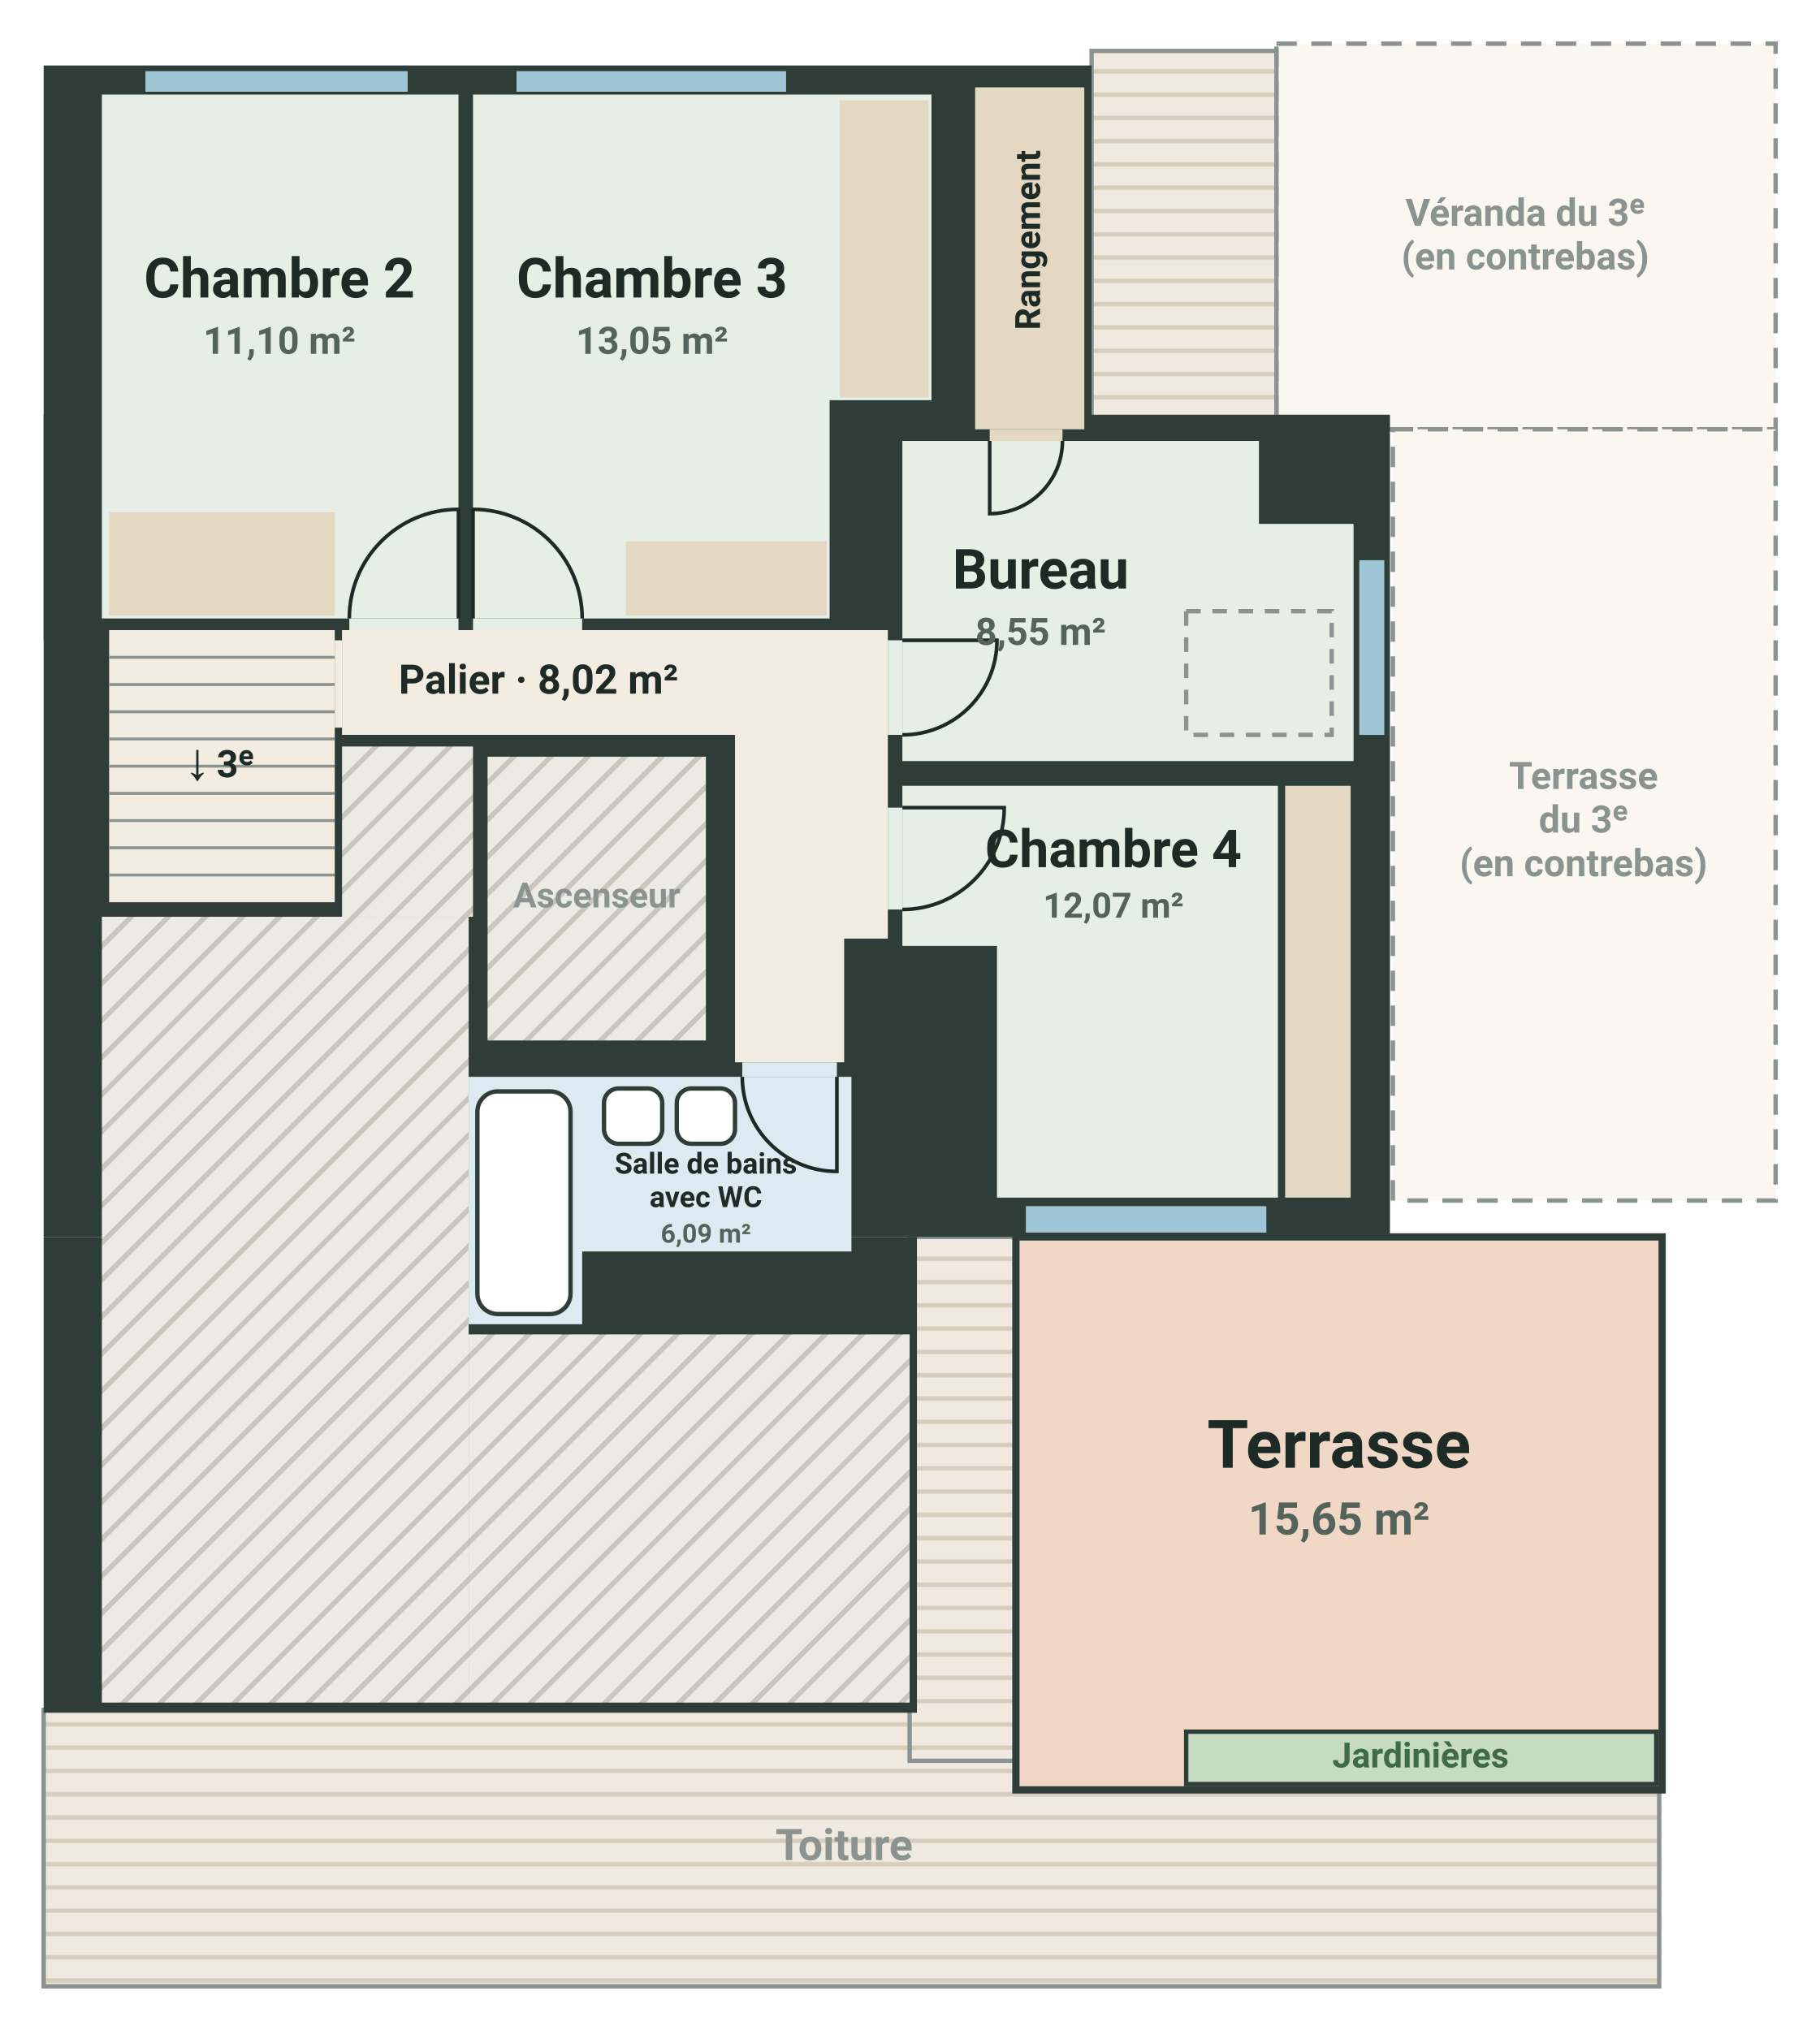
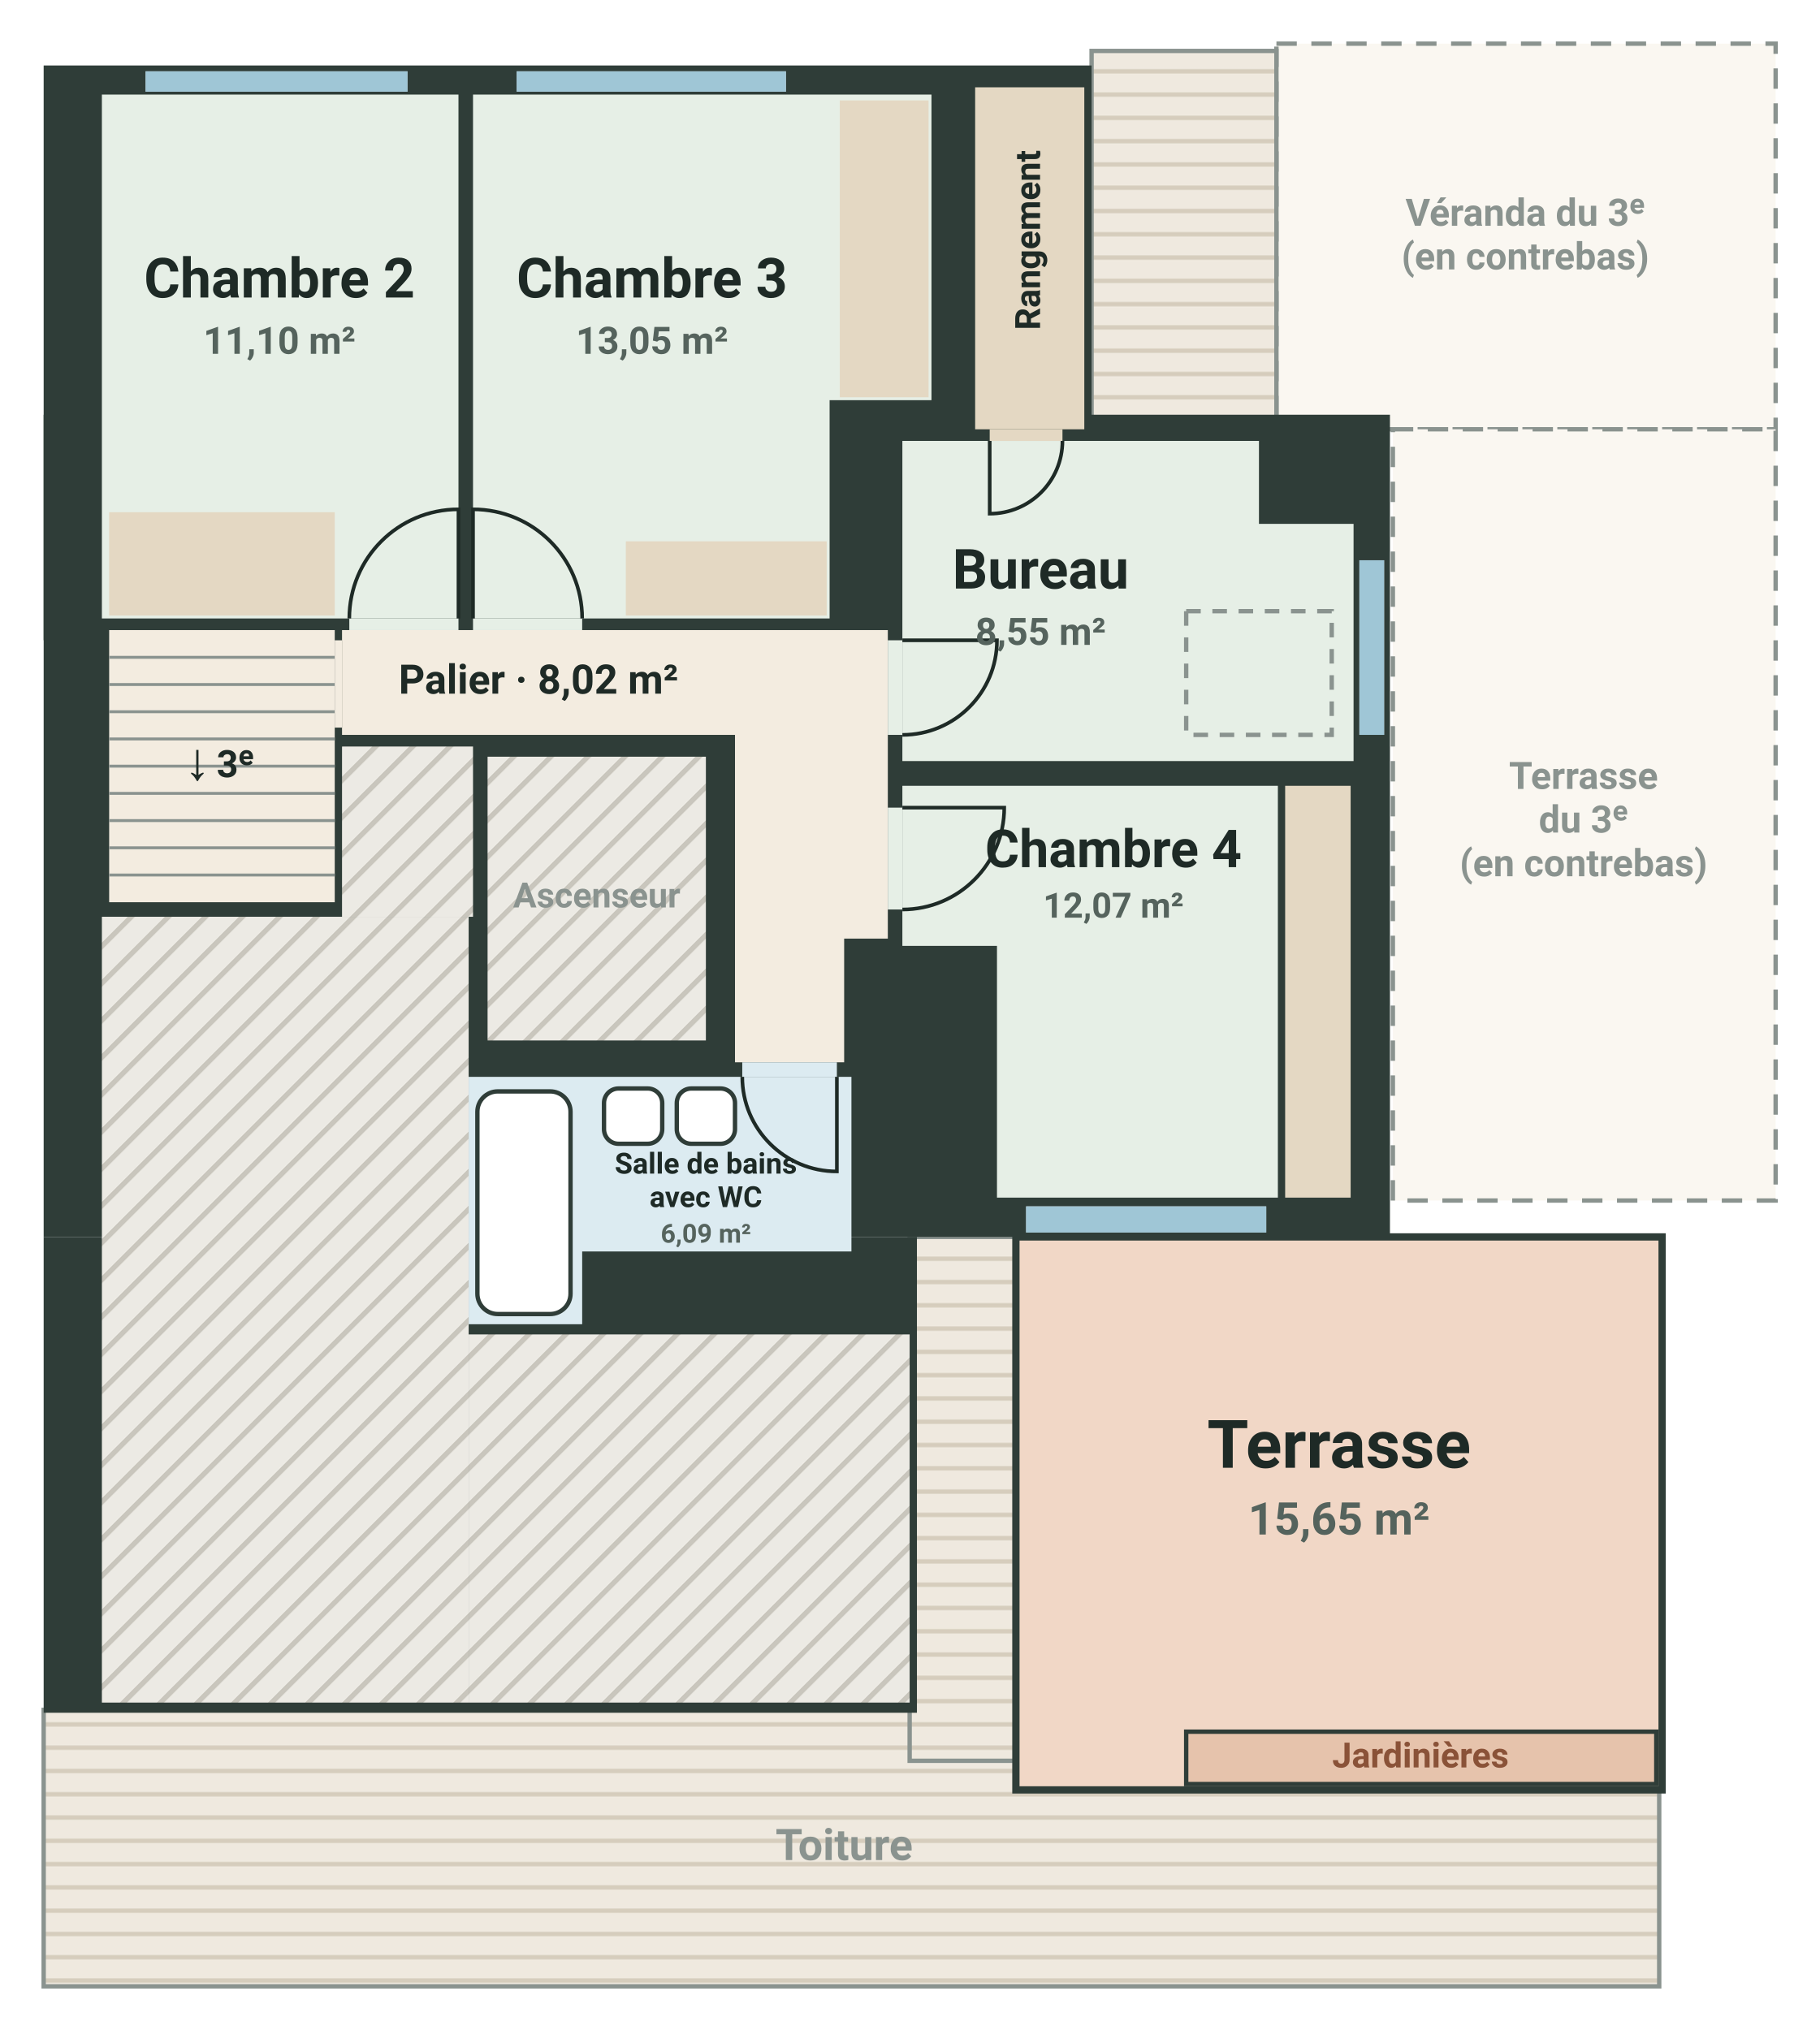
<svg xmlns="http://www.w3.org/2000/svg" viewBox="420 135 1250 1395" width="1250" height="1395" font-family="Manrope, 'Segoe UI', Roboto, Helvetica, Arial, sans-serif">
  <defs>
    <pattern id="hachures" width="18" height="18" patternUnits="userSpaceOnUse" patternTransform="rotate(45)">
      <rect width="18" height="18" fill="#eceae4" />
      <line x1="0" y1="0" x2="0" y2="18" stroke="#c9c6bd" stroke-width="7" />
    </pattern>
    <pattern id="toit" width="16" height="16" patternUnits="userSpaceOnUse">
      <rect width="16" height="16" fill="#efe9df" />
      <line x1="0" y1="8" x2="16" y2="8" stroke="#d6cdbd" stroke-width="3" />
    </pattern>
  </defs>
  <rect width="1674" height="1845" fill="#ffffff" />
  <rect x="1297" y="165" width="343" height="265" fill="#faf7f1" stroke="#8a938f" stroke-width="3" stroke-dasharray="14 10" />
  <rect x="1377" y="430" width="263" height="530" fill="#faf7f1" stroke="#8a938f" stroke-width="3" stroke-dasharray="14 10" />
  <rect x="1170" y="170" width="127" height="255" fill="url(#toit)" stroke="#8a938f" stroke-width="3" />
  <rect x="450" y="1310" width="1110" height="190" fill="url(#toit)" stroke="#8a938f" stroke-width="3" />
  <rect x="1045" y="985" width="73" height="360" fill="url(#toit)" stroke="#8a938f" stroke-width="3" />
  <rect x="1118" y="985" width="444" height="380" fill="#f1d7c6" stroke="#2f3d38" stroke-width="5" />
-   <rect x="1235" y="1325" width="323" height="36" fill="#c5dcc0" stroke="#2f3d38" stroke-width="3" />
+   <rect x="1235" y="1325" width="323" height="36" fill="#e6c3ac" stroke="#2f3d38" stroke-width="3" />
  <rect x="450" y="180" width="720" height="395" fill="#2f3d38" />
  <rect x="450" y="420" width="925" height="565" fill="#2f3d38" />
  <rect x="450" y="985" width="600" height="327" fill="#2f3d38" />
  <rect x="490" y="765" width="252" height="540" fill="url(#hachures)" />
  <rect x="742" y="1052" width="303" height="253" fill="url(#hachures)" />
  <rect x="655" y="648" width="90" height="117" fill="url(#hachures)" />
  <rect x="755" y="655" width="150" height="195" fill="url(#hachures)" />
  <text x="830" y="752" font-size="24" font-weight="600" fill="#8a938f" text-anchor="middle" dominant-baseline="middle">Ascenseur</text>
  <rect x="490" y="200" width="245" height="360" fill="#e6efe6" />
  <rect x="495" y="487" width="155" height="71" fill="#e4d8c3" />
  <polygon points="745,200 1060,200 1060,410 990,410 990,560 745,560" fill="#e6efe6" />
  <rect x="997" y="204" width="61" height="204" fill="#e4d8c3" />
  <rect x="850" y="507" width="138" height="51" fill="#e4d8c3" />
  <rect x="1090" y="195" width="75" height="235" fill="#e4d8c3" />
  <polygon points="655,568 1030,568 1030,780 1000,780 1000,865 925,865 925,640 655,640" fill="#f3ece0" />
  <rect x="495" y="568" width="155" height="187" fill="#f3ece0" />
  <line x1="495" y1="586.7" x2="650" y2="586.7" stroke="#8a938f" stroke-width="2" />
  <line x1="495" y1="605.4" x2="650" y2="605.4" stroke="#8a938f" stroke-width="2" />
  <line x1="495" y1="624.1" x2="650" y2="624.1" stroke="#8a938f" stroke-width="2" />
  <line x1="495" y1="642.8" x2="650" y2="642.8" stroke="#8a938f" stroke-width="2" />
  <line x1="495" y1="661.5" x2="650" y2="661.5" stroke="#8a938f" stroke-width="2" />
  <line x1="495" y1="680.2" x2="650" y2="680.2" stroke="#8a938f" stroke-width="2" />
  <line x1="495" y1="698.9" x2="650" y2="698.9" stroke="#8a938f" stroke-width="2" />
  <line x1="495" y1="717.6" x2="650" y2="717.6" stroke="#8a938f" stroke-width="2" />
  <line x1="495" y1="736.3" x2="650" y2="736.3" stroke="#8a938f" stroke-width="2" />
  <polygon points="1040,438 1285,438 1285,495 1350,495 1350,658 1040,658" fill="#e6efe6" />
  <polygon points="1040,675 1298,675 1298,958 1105,958 1105,785 1040,785" fill="#e6efe6" />
  <rect x="1303" y="675" width="45" height="283" fill="#e4d8c3" />
  <polygon points="742,875 1005,875 1005,995 820,995 820,1045 742,1045" fill="#dcebf1" />
  <rect x="520" y="184" width="180" height="14" fill="#ffffff" />
  <rect x="520" y="184" width="180" height="14" fill="#7fb3c8" opacity=".75" />
  <rect x="775" y="184" width="185" height="14" fill="#ffffff" />
  <rect x="775" y="184" width="185" height="14" fill="#7fb3c8" opacity=".75" />
  <rect x="1125" y="964" width="165" height="18" fill="#ffffff" />
  <rect x="1125" y="964" width="165" height="18" fill="#7fb3c8" opacity=".75" />
  <rect x="1354" y="520" width="17" height="120" fill="#ffffff" />
  <rect x="1354" y="520" width="17" height="120" fill="#7fb3c8" opacity=".75" />
  <rect x="1235" y="555" width="100" height="85" fill="none" stroke="#8a938f" stroke-width="3" stroke-dasharray="10 8" />
  <rect x="660" y="560" width="75" height="8" fill="#e6efe6" />
  <path d="M735,560 L735,485 A75,75 0 0 0 660,560" fill="none" stroke="#1e2a26" stroke-width="2.5" />
  <rect x="745" y="560" width="75" height="8" fill="#e6efe6" />
  <path d="M745,560 L745,485 A75,75 0 0 1 820,560" fill="none" stroke="#1e2a26" stroke-width="2.5" />
  <rect x="1030" y="575" width="10" height="65" fill="#e6efe6" />
  <path d="M1040,575 L1105,575 A65,65 0 0 1 1040,640" fill="none" stroke="#1e2a26" stroke-width="2.5" />
  <rect x="1030" y="690" width="10" height="70" fill="#e6efe6" />
  <path d="M1040,690 L1110,690 A70,70 0 0 1 1040,760" fill="none" stroke="#1e2a26" stroke-width="2.5" />
  <rect x="1100" y="430" width="50" height="8" fill="#e4d8c3" />
  <path d="M1100,438 L1100,488 A50,50 0 0 0 1150,438" fill="none" stroke="#1e2a26" stroke-width="2.5" />
  <rect x="930" y="865" width="65" height="10" fill="#dcebf1" />
  <path d="M995,875 L995,940 A65,65 0 0 1 930,875" fill="none" stroke="#1e2a26" stroke-width="2.5" />
  <rect x="650" y="575" width="5" height="60" fill="#f3ece0" />
  <rect x="748" y="885" width="64" height="153" fill="#ffffff" stroke="#2f3d38" stroke-width="3" rx="14" />
  <rect x="835" y="883" width="40" height="38" fill="#ffffff" stroke="#2f3d38" stroke-width="3" rx="10" />
  <rect x="885" y="883" width="40" height="38" fill="#ffffff" stroke="#2f3d38" stroke-width="3" rx="10" />
  <text x="612" y="329" font-size="38" font-weight="700" fill="#1e2a26" text-anchor="middle" dominant-baseline="middle">Chambre 2</text>
  <text x="612" y="371" font-size="26" font-weight="600" fill="#55635d" text-anchor="middle" dominant-baseline="middle">11,10 m²</text>
  <text x="868" y="329" font-size="38" font-weight="700" fill="#1e2a26" text-anchor="middle" dominant-baseline="middle">Chambre 3</text>
  <text x="868" y="371" font-size="26" font-weight="600" fill="#55635d" text-anchor="middle" dominant-baseline="middle">13,05 m²</text>
  <text x="1135" y="529" font-size="38" font-weight="700" fill="#1e2a26" text-anchor="middle" dominant-baseline="middle">Bureau</text>
  <text x="1135" y="571" font-size="26" font-weight="600" fill="#55635d" text-anchor="middle" dominant-baseline="middle">8,55 m²</text>
  <text x="1185" y="721" font-size="36" font-weight="700" fill="#1e2a26" text-anchor="middle" dominant-baseline="middle">Chambre 4</text>
  <text x="1185" y="759" font-size="24" font-weight="600" fill="#55635d" text-anchor="middle" dominant-baseline="middle">12,07 m²</text>
  <text x="790" y="604" font-size="28" font-weight="700" fill="#1e2a26" text-anchor="middle" dominant-baseline="middle">Palier · 8,02 m²</text>
  <text x="572" y="660" font-size="26" font-weight="700" fill="#1e2a26" text-anchor="middle" dominant-baseline="middle">↓ 3ᵉ</text>
  <text x="905" y="936" font-size="20" font-weight="700" fill="#1e2a26" text-anchor="middle" dominant-baseline="middle">Salle de bains</text>
  <text x="905" y="959" font-size="20" font-weight="700" fill="#1e2a26" text-anchor="middle" dominant-baseline="middle">avec WC</text>
  <text x="905" y="984" font-size="18" font-weight="600" fill="#55635d" text-anchor="middle" dominant-baseline="middle">6,09 m²</text>
  <text x="1340" y="1131" font-size="46" font-weight="700" fill="#1e2a26" text-anchor="middle" dominant-baseline="middle">Terrasse</text>
  <text x="1340" y="1181" font-size="31" font-weight="600" fill="#55635d" text-anchor="middle" dominant-baseline="middle">15,65 m²</text>
-   <text x="1396" y="1343" font-size="24" font-weight="700" fill="#3f6b45" text-anchor="middle" dominant-baseline="middle">Jardinières</text>
+   <text x="1396" y="1343" font-size="24" font-weight="700" fill="#8a5238" text-anchor="middle" dominant-baseline="middle">Jardinières</text>
  <text x="1128" y="300" font-size="24" font-weight="700" fill="#1e2a26" text-anchor="middle" dominant-baseline="middle" transform="rotate(-90 1128 300)">Rangement</text>
  <text x="1468" y="283" font-size="26" font-weight="600" fill="#8a938f" text-anchor="middle" dominant-baseline="middle">Véranda du 3ᵉ</text>
  <text x="1468" y="313" font-size="26" font-weight="600" fill="#8a938f" text-anchor="middle" dominant-baseline="middle">(en contrebas)</text>
  <text x="1508" y="670" font-size="26" font-weight="600" fill="#8a938f" text-anchor="middle" dominant-baseline="middle">Terrasse</text>
  <text x="1508" y="700" font-size="26" font-weight="600" fill="#8a938f" text-anchor="middle" dominant-baseline="middle">du 3ᵉ</text>
  <text x="1508" y="730" font-size="26" font-weight="600" fill="#8a938f" text-anchor="middle" dominant-baseline="middle">(en contrebas)</text>
  <text x="1000" y="1405" font-size="30" font-weight="600" fill="#8a938f" text-anchor="middle" dominant-baseline="middle">Toiture</text>
</svg>
